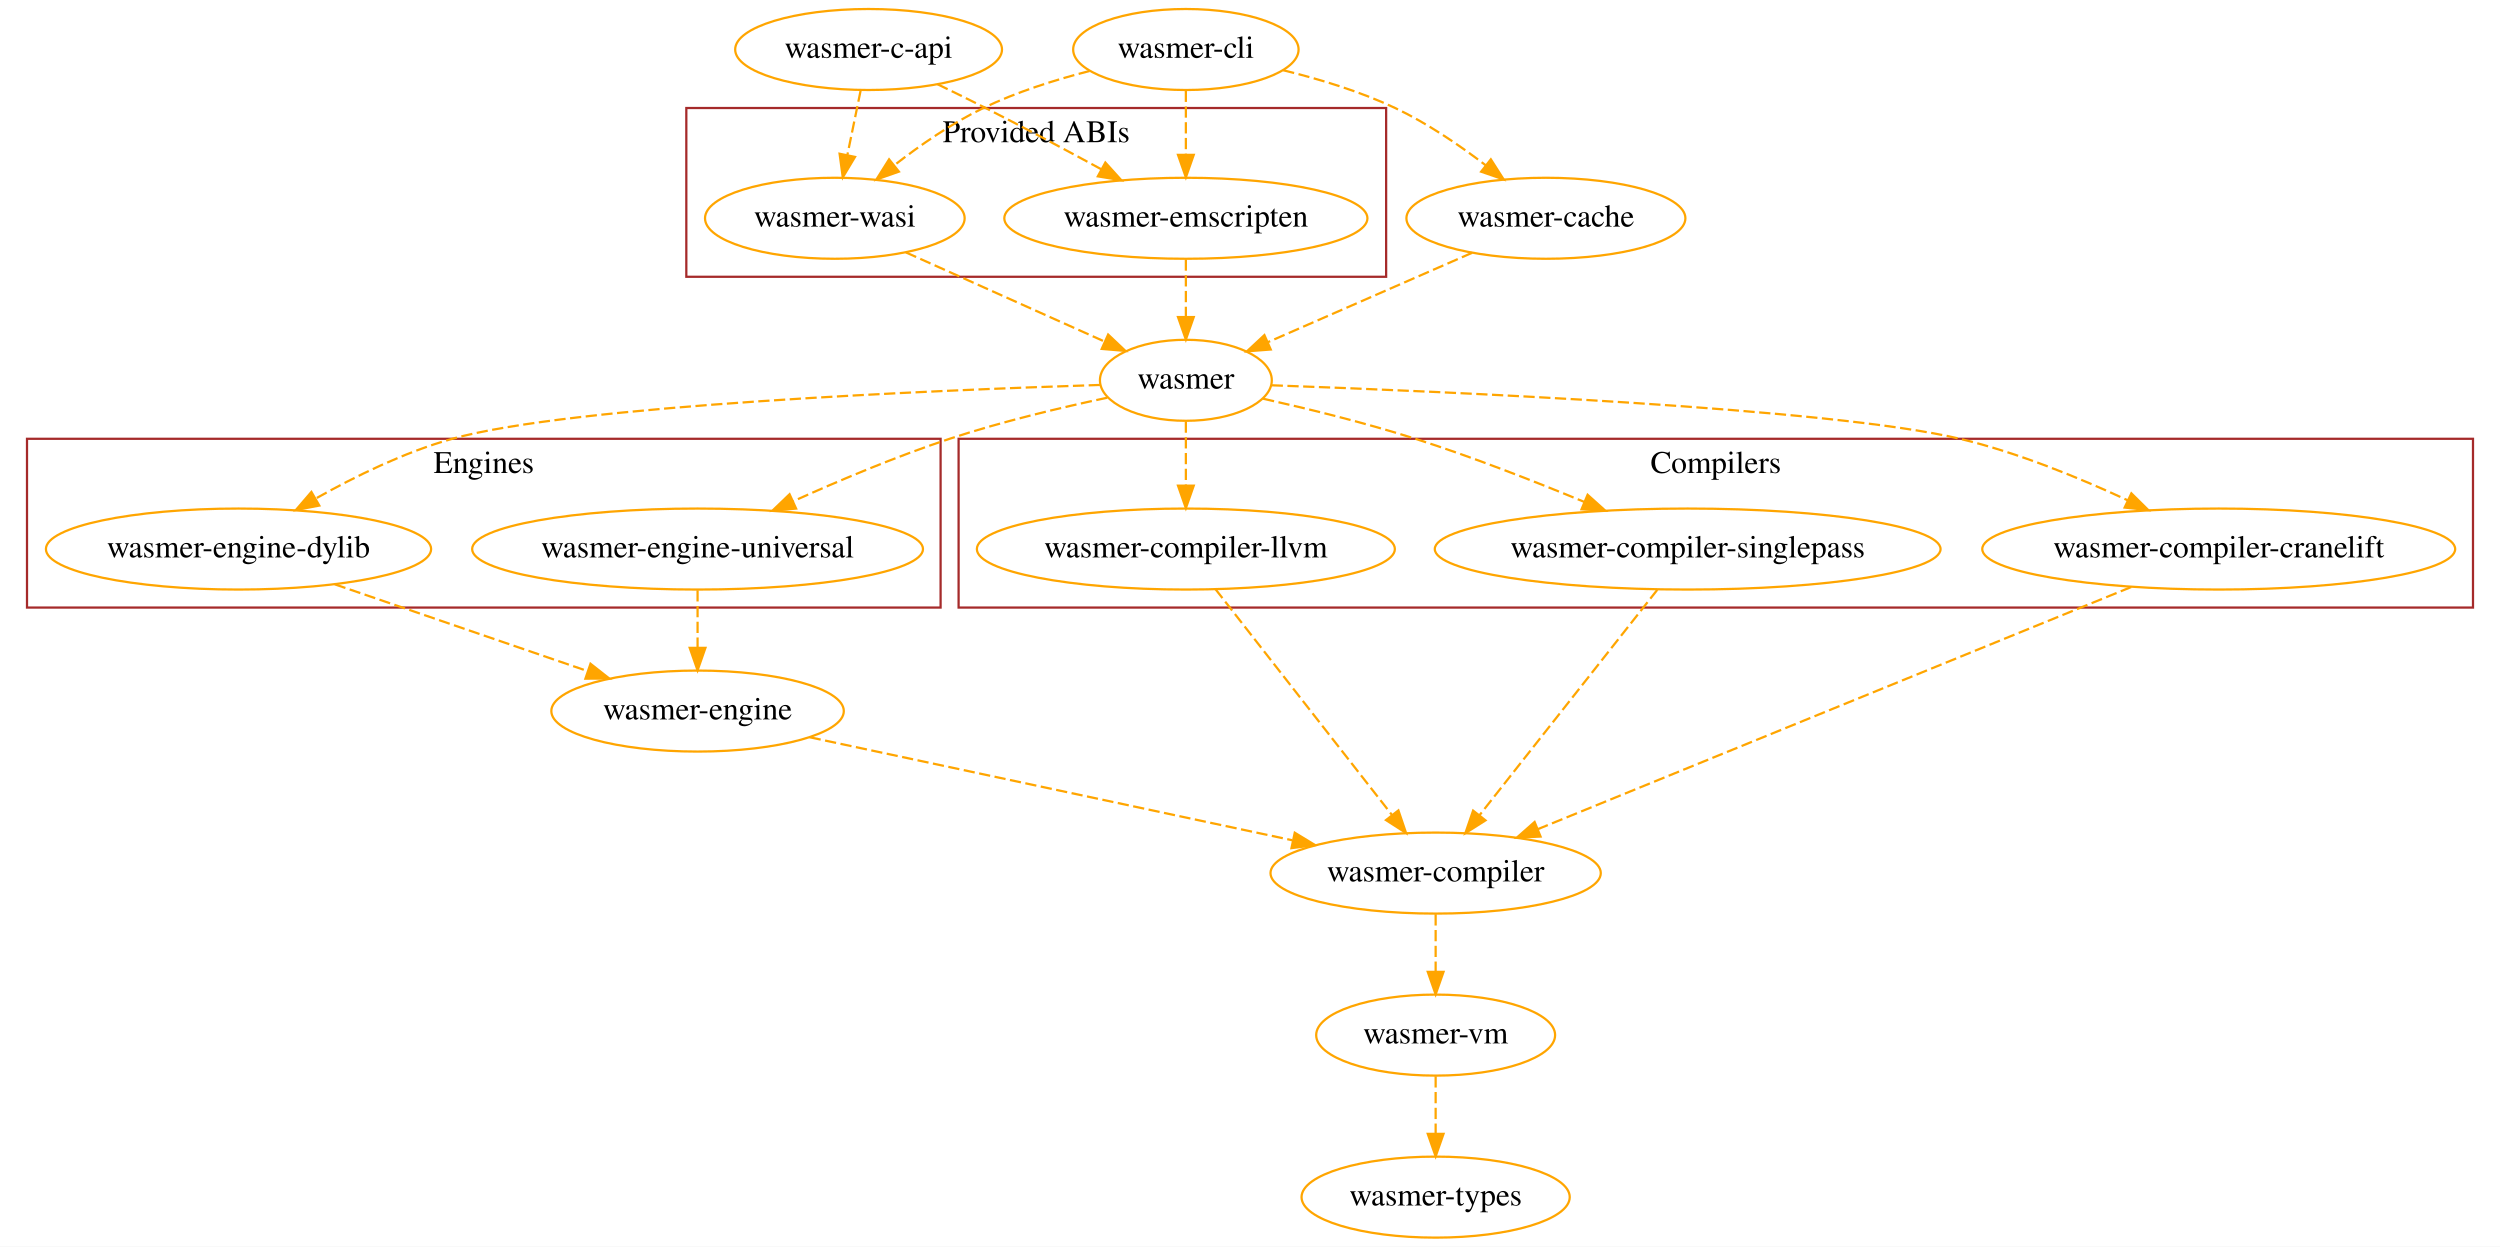
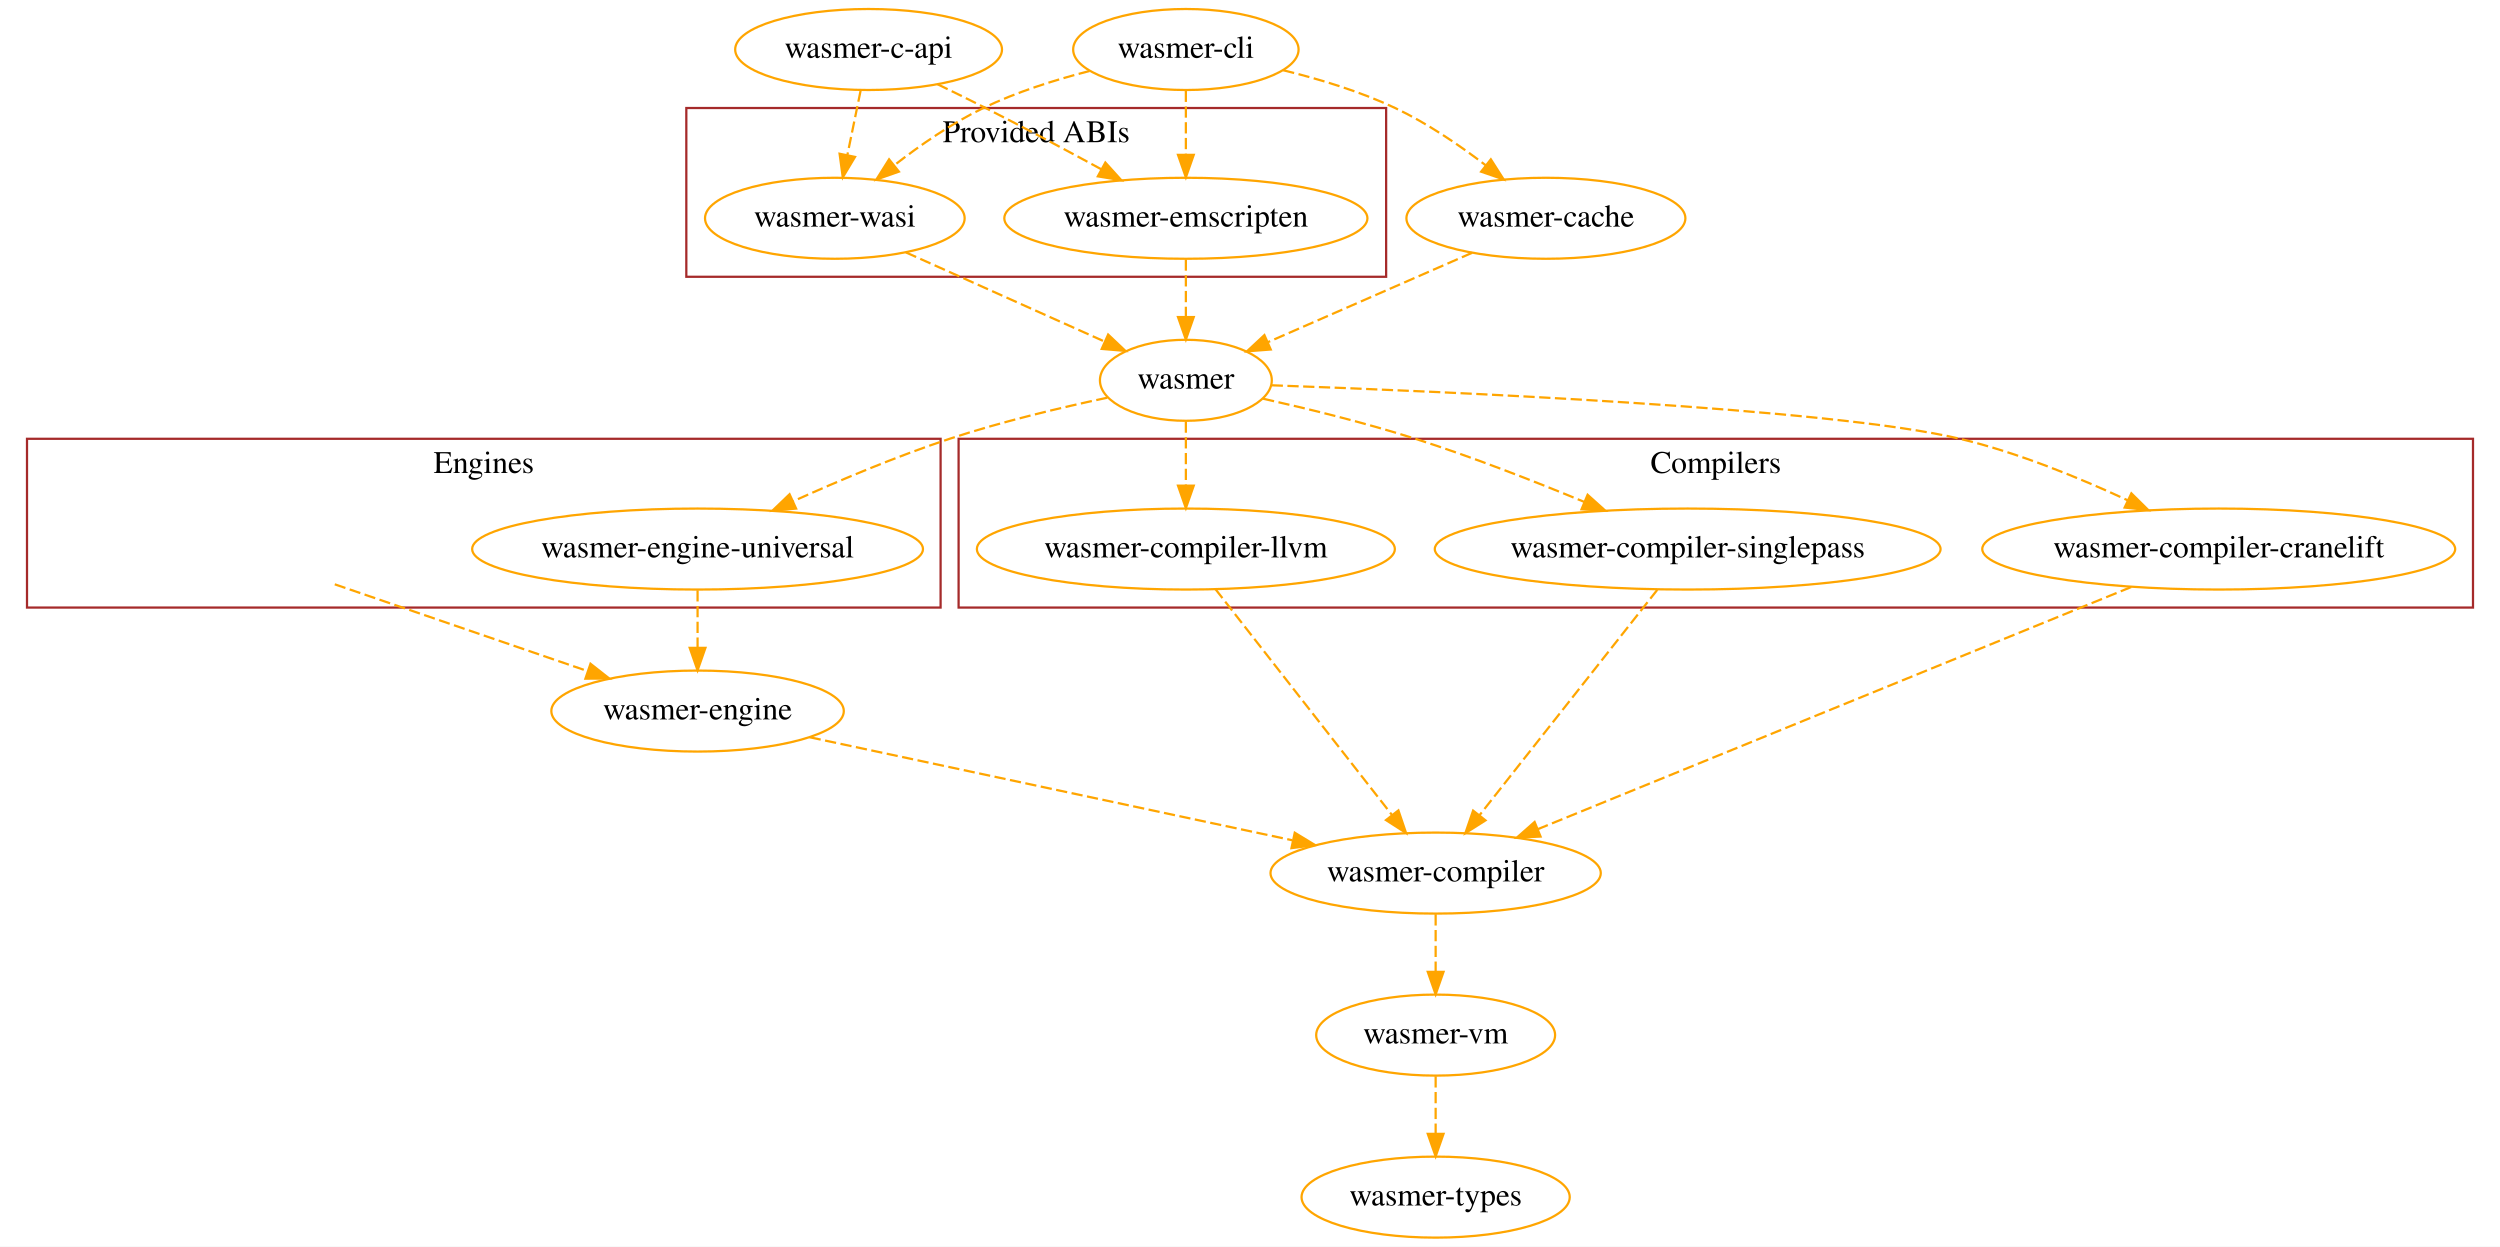
<svg xmlns="http://www.w3.org/2000/svg" width="1111pt" height="554pt" viewBox="0.00 0.00 1111.00 554.00">
  <g id="graph0" class="graph" transform="scale(1 1) rotate(0) translate(4 550)">
    <polygon fill="white" stroke="transparent" points="-4,4 -4,-550 1107,-550 1107,4 -4,4" />
    <g id="clust1" class="cluster">
      <polygon fill="none" stroke="brown" points="422,-280 422,-355 1095,-355 1095,-280 422,-280" />
      <text text-anchor="middle" x="758.5" y="-339.8" font-family="Times,serif" font-size="14.00">Compilers</text>
    </g>
    <g id="clust2" class="cluster">
      <polygon fill="none" stroke="brown" points="8,-280 8,-355 414,-355 414,-280 8,-280" />
      <text text-anchor="middle" x="211" y="-339.8" font-family="Times,serif" font-size="14.00">Engines</text>
    </g>
    <g id="clust4" class="cluster">
      <polygon fill="none" stroke="brown" points="301,-427 301,-502 612,-502 612,-427 301,-427" />
      <text text-anchor="middle" x="456.5" y="-486.8" font-family="Times,serif" font-size="14.00">Provided ABIs</text>
    </g>
    <g id="node1" class="node">
      <ellipse fill="none" stroke="orange" cx="523" cy="-381" rx="38.19" ry="18" />
      <text text-anchor="middle" x="523" y="-377.3" font-family="Times,serif" font-size="14.00">wasmer</text>
    </g>
    <g id="node4" class="node">
      <ellipse fill="none" stroke="orange" cx="306" cy="-306" rx="100.18" ry="18" />
      <text text-anchor="middle" x="306" y="-302.3" font-family="Times,serif" font-size="14.00">wasmer-engine-universal</text>
    </g>
    <g id="edge12" class="edge">
      <path fill="none" stroke="orange" stroke-dasharray="5,2" d="M488.06,-373.25C467.43,-368.88 440.95,-362.59 418,-355 394.49,-347.23 369.06,-336.52 348.38,-327.2" />
      <polygon fill="orange" stroke="orange" points="349.79,-323.99 339.24,-323.02 346.88,-330.36 349.79,-323.99" />
-     </g>
-     <g id="node5" class="node">
-       <ellipse fill="none" stroke="orange" cx="102" cy="-306" rx="85.59" ry="18" />
-       <text text-anchor="middle" x="102" y="-302.3" font-family="Times,serif" font-size="14.00">wasmer-engine-dylib</text>
-     </g>
-     <g id="edge13" class="edge">
-       <path fill="none" stroke="orange" stroke-dasharray="5,2" d="M484.8,-378.93C410.73,-376.56 250.17,-369.84 197,-355 175.78,-349.08 153.72,-338.26 136.21,-328.39" />
-       <polygon fill="orange" stroke="orange" points="137.9,-325.33 127.49,-323.35 134.39,-331.39 137.9,-325.33" />
    </g>
    <g id="node13" class="node">
      <ellipse fill="none" stroke="orange" cx="982" cy="-306" rx="105.08" ry="18" />
      <text text-anchor="middle" x="982" y="-302.3" font-family="Times,serif" font-size="14.00">wasmer-compiler-cranelift</text>
    </g>
    <g id="edge9" class="edge">
      <path fill="none" stroke="orange" stroke-dasharray="5,2" d="M561.13,-378.78C638.16,-376.05 809.84,-368.62 867,-355 892.67,-348.88 919.98,-337.7 941.54,-327.67" />
      <polygon fill="orange" stroke="orange" points="943.18,-330.76 950.71,-323.31 940.18,-324.44 943.18,-330.76" />
    </g>
    <g id="node14" class="node">
      <ellipse fill="none" stroke="orange" cx="523" cy="-306" rx="92.88" ry="18" />
      <text text-anchor="middle" x="523" y="-302.3" font-family="Times,serif" font-size="14.00">wasmer-compiler-llvm</text>
    </g>
    <g id="edge10" class="edge">
      <path fill="none" stroke="orange" stroke-dasharray="5,2" d="M523,-362.7C523,-354.25 523,-343.87 523,-334.37" />
      <polygon fill="orange" stroke="orange" points="526.5,-334.18 523,-324.18 519.5,-334.18 526.5,-334.18" />
    </g>
    <g id="node15" class="node">
      <ellipse fill="none" stroke="orange" cx="746" cy="-306" rx="112.38" ry="18" />
      <text text-anchor="middle" x="746" y="-302.3" font-family="Times,serif" font-size="14.00">wasmer-compiler-singlepass</text>
    </g>
    <g id="edge11" class="edge">
      <path fill="none" stroke="orange" stroke-dasharray="5,2" d="M557.33,-372.82C577.27,-368.35 602.77,-362.1 625,-355 650.24,-346.94 677.75,-336.2 700.14,-326.91" />
      <polygon fill="orange" stroke="orange" points="701.53,-330.13 709.41,-323.04 698.83,-323.67 701.53,-330.13" />
    </g>
    <g id="node2" class="node">
      <ellipse fill="none" stroke="orange" cx="634" cy="-162" rx="73.39" ry="18" />
      <text text-anchor="middle" x="634" y="-158.3" font-family="Times,serif" font-size="14.00">wasmer-compiler</text>
    </g>
    <g id="node7" class="node">
      <ellipse fill="none" stroke="orange" cx="634" cy="-90" rx="53.09" ry="18" />
      <text text-anchor="middle" x="634" y="-86.3" font-family="Times,serif" font-size="14.00">wasmer-vm</text>
    </g>
    <g id="edge20" class="edge">
      <path fill="none" stroke="orange" stroke-dasharray="5,2" d="M634,-143.7C634,-135.98 634,-126.71 634,-118.11" />
      <polygon fill="orange" stroke="orange" points="637.5,-118.1 634,-108.1 630.5,-118.1 637.5,-118.1" />
    </g>
    <g id="node3" class="node">
      <ellipse fill="none" stroke="orange" cx="306" cy="-234" rx="64.99" ry="18" />
      <text text-anchor="middle" x="306" y="-230.3" font-family="Times,serif" font-size="14.00">wasmer-engine</text>
    </g>
    <g id="edge19" class="edge">
      <path fill="none" stroke="orange" stroke-dasharray="5,2" d="M355.82,-222.37C413.2,-210.12 507.6,-189.98 570.28,-176.6" />
      <polygon fill="orange" stroke="orange" points="571.39,-179.94 580.44,-174.43 569.93,-173.09 571.39,-179.94" />
    </g>
    <g id="edge17" class="edge">
      <path fill="none" stroke="orange" stroke-dasharray="5,2" d="M306,-287.7C306,-279.98 306,-270.71 306,-262.11" />
      <polygon fill="orange" stroke="orange" points="309.5,-262.1 306,-252.1 302.5,-262.1 309.5,-262.1" />
    </g>
    <g id="edge18" class="edge">
      <path fill="none" stroke="orange" stroke-dasharray="5,2" d="M144.77,-290.33C177.52,-279.09 222.74,-263.57 256.96,-251.83" />
      <polygon fill="orange" stroke="orange" points="258.42,-255.03 266.75,-248.47 256.15,-248.4 258.42,-255.03" />
    </g>
    <g id="node6" class="node">
      <ellipse fill="none" stroke="orange" cx="634" cy="-18" rx="59.59" ry="18" />
      <text text-anchor="middle" x="634" y="-14.3" font-family="Times,serif" font-size="14.00">wasmer-types</text>
    </g>
    <g id="edge21" class="edge">
      <path fill="none" stroke="orange" stroke-dasharray="5,2" d="M634,-71.7C634,-63.98 634,-54.71 634,-46.11" />
      <polygon fill="orange" stroke="orange" points="637.5,-46.1 634,-36.1 630.5,-46.1 637.5,-46.1" />
    </g>
    <g id="node8" class="node">
      <ellipse fill="none" stroke="orange" cx="382" cy="-528" rx="59.29" ry="18" />
      <text text-anchor="middle" x="382" y="-524.3" font-family="Times,serif" font-size="14.00">wasmer-c-api</text>
    </g>
    <g id="node9" class="node">
      <ellipse fill="none" stroke="orange" cx="523" cy="-453" rx="80.69" ry="18" />
      <text text-anchor="middle" x="523" y="-449.3" font-family="Times,serif" font-size="14.00">wasmer-emscripten</text>
    </g>
    <g id="edge5" class="edge">
      <path fill="none" stroke="orange" stroke-dasharray="5,2" d="M412.64,-512.56C419.69,-509.16 427.13,-505.5 434,-502 451,-493.34 469.6,-483.38 485.39,-474.79" />
      <polygon fill="orange" stroke="orange" points="487.22,-477.77 494.32,-469.91 483.87,-471.63 487.22,-477.77" />
    </g>
    <g id="node10" class="node">
      <ellipse fill="none" stroke="orange" cx="367" cy="-453" rx="57.69" ry="18" />
      <text text-anchor="middle" x="367" y="-449.3" font-family="Times,serif" font-size="14.00">wasmer-wasi</text>
    </g>
    <g id="edge6" class="edge">
      <path fill="none" stroke="orange" stroke-dasharray="5,2" d="M378.45,-509.7C376.69,-501.15 374.53,-490.65 372.56,-481.07" />
      <polygon fill="orange" stroke="orange" points="375.97,-480.27 370.53,-471.18 369.11,-481.68 375.97,-480.27" />
    </g>
    <g id="edge7" class="edge">
      <path fill="none" stroke="orange" stroke-dasharray="5,2" d="M523,-434.7C523,-426.98 523,-417.71 523,-409.11" />
      <polygon fill="orange" stroke="orange" points="526.5,-409.1 523,-399.1 519.5,-409.1 526.5,-409.1" />
    </g>
    <g id="edge8" class="edge">
      <path fill="none" stroke="orange" stroke-dasharray="5,2" d="M398.57,-437.83C424.1,-426.38 460.07,-410.24 486.77,-398.26" />
      <polygon fill="orange" stroke="orange" points="488.46,-401.33 496.15,-394.05 485.6,-394.95 488.46,-401.33" />
    </g>
    <g id="node11" class="node">
      <ellipse fill="none" stroke="orange" cx="683" cy="-453" rx="61.99" ry="18" />
      <text text-anchor="middle" x="683" y="-449.3" font-family="Times,serif" font-size="14.00">wasmer-cache</text>
    </g>
    <g id="edge4" class="edge">
      <path fill="none" stroke="orange" stroke-dasharray="5,2" d="M650.24,-437.67C623.82,-426.11 586.7,-409.87 559.37,-397.91" />
      <polygon fill="orange" stroke="orange" points="560.71,-394.68 550.14,-393.87 557.9,-401.09 560.71,-394.68" />
    </g>
    <g id="node12" class="node">
      <ellipse fill="none" stroke="orange" cx="523" cy="-528" rx="50.09" ry="18" />
      <text text-anchor="middle" x="523" y="-524.3" font-family="Times,serif" font-size="14.00">wasmer-cli</text>
    </g>
    <g id="edge3" class="edge">
      <path fill="none" stroke="orange" stroke-dasharray="5,2" d="M523,-509.7C523,-501.25 523,-490.87 523,-481.37" />
      <polygon fill="orange" stroke="orange" points="526.5,-481.18 523,-471.18 519.5,-481.18 526.5,-481.18" />
    </g>
    <g id="edge2" class="edge">
      <path fill="none" stroke="orange" stroke-dasharray="5,2" d="M480.19,-518.44C464.87,-514.52 447.75,-509.12 433,-502 419.04,-495.26 404.95,-485.51 393.4,-476.55" />
      <polygon fill="orange" stroke="orange" points="395.47,-473.73 385.47,-470.23 391.11,-479.2 395.47,-473.73" />
    </g>
    <g id="edge1" class="edge">
      <path fill="none" stroke="orange" stroke-dasharray="5,2" d="M566.27,-518.78C582.34,-514.85 600.44,-509.37 616,-502 630.15,-495.3 644.45,-485.56 656.18,-476.6" />
      <polygon fill="orange" stroke="orange" points="658.53,-479.2 664.23,-470.26 654.21,-473.7 658.53,-479.2" />
    </g>
    <g id="edge14" class="edge">
      <path fill="none" stroke="orange" stroke-dasharray="5,2" d="M943.09,-289.12C878.21,-262.65 748.27,-209.63 679.35,-181.5" />
      <polygon fill="orange" stroke="orange" points="680.62,-178.24 670.04,-177.71 677.98,-184.72 680.62,-178.24" />
    </g>
    <g id="edge15" class="edge">
      <path fill="none" stroke="orange" stroke-dasharray="5,2" d="M536.17,-288.15C555.61,-263.28 592.12,-216.57 614.62,-187.79" />
      <polygon fill="orange" stroke="orange" points="617.45,-189.86 620.85,-179.82 611.93,-185.55 617.45,-189.86" />
    </g>
    <g id="edge16" class="edge">
      <path fill="none" stroke="orange" stroke-dasharray="5,2" d="M732.49,-287.87C712.79,-262.9 676.08,-216.35 653.46,-187.68" />
      <polygon fill="orange" stroke="orange" points="656.15,-185.43 647.21,-179.75 650.65,-189.77 656.15,-185.43" />
    </g>
  </g>
</svg>
